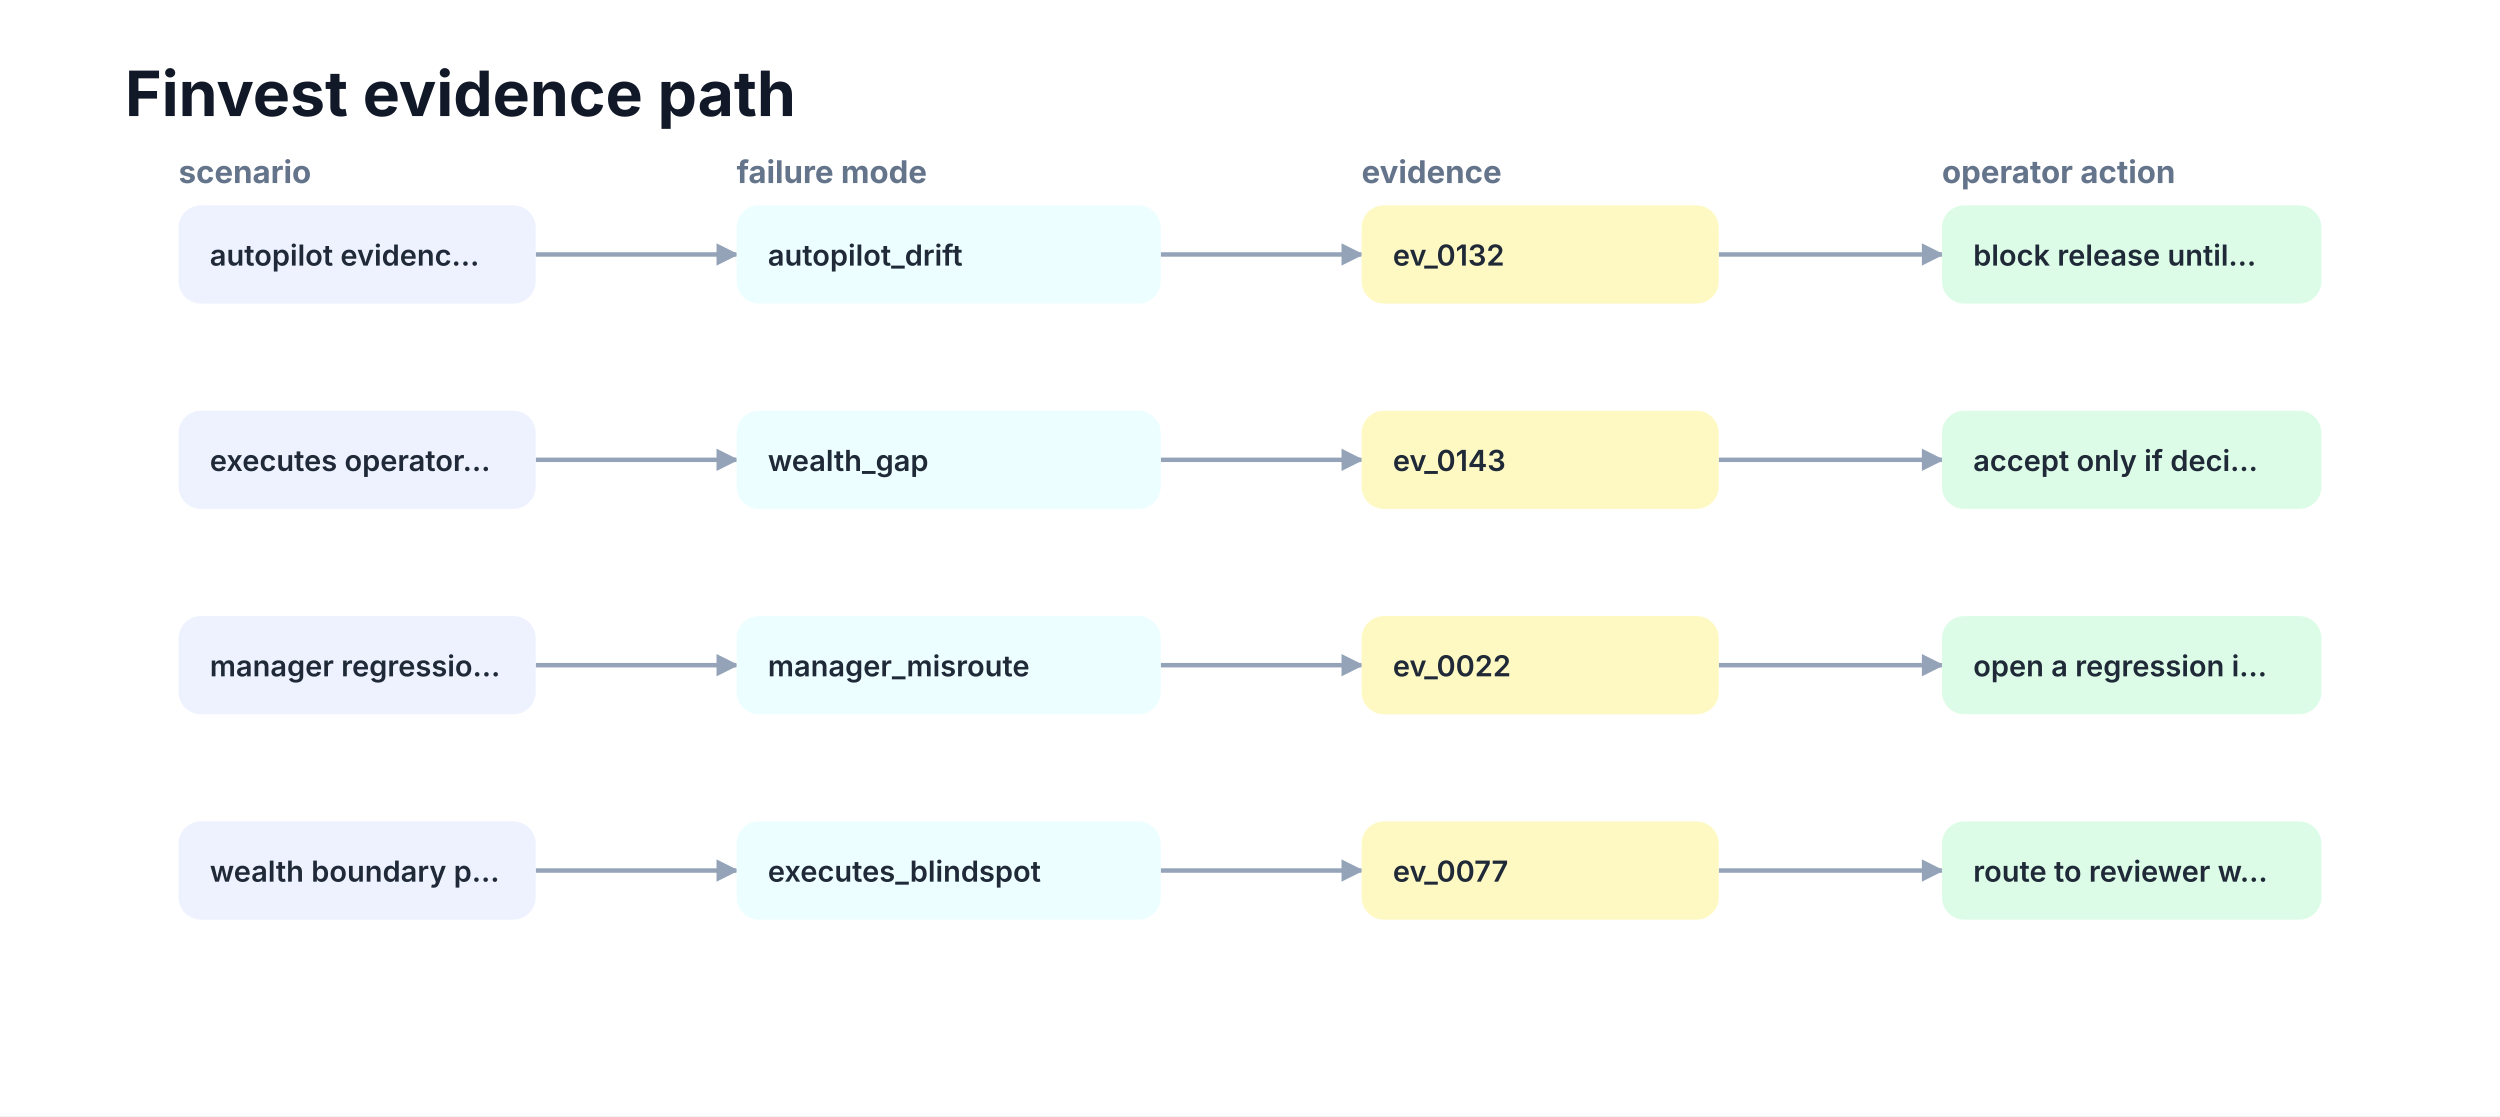
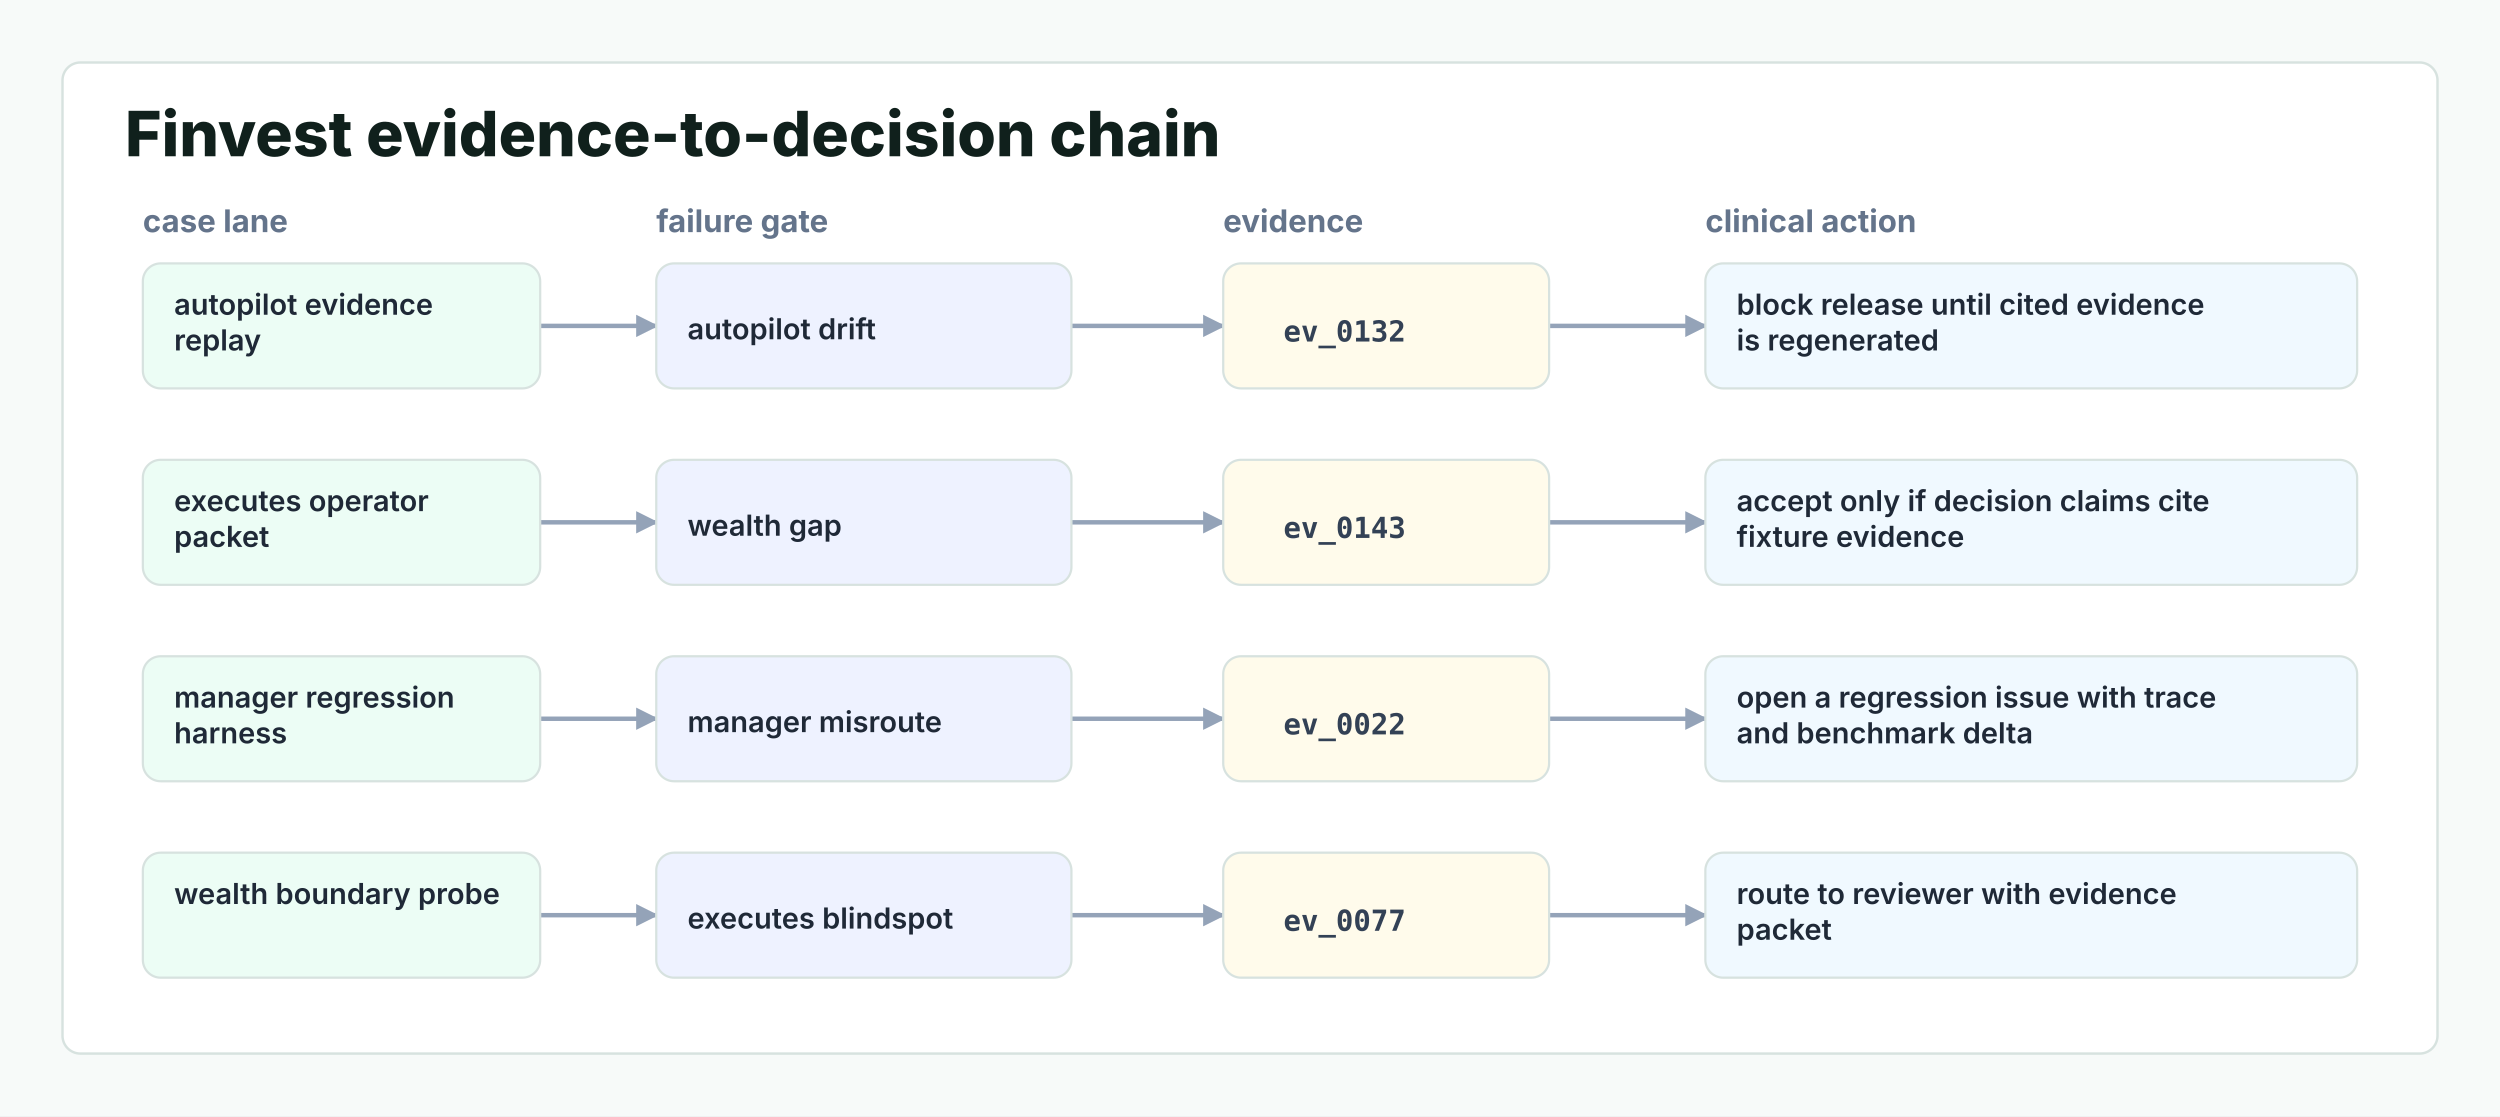
<svg xmlns="http://www.w3.org/2000/svg" width="1120" height="500" viewBox="0 0 1120 500" role="img" aria-label="Finvest evidence map">
  <defs>
    <style>
-       .title { font: 750 28px -apple-system, BlinkMacSystemFont, "Segoe UI", sans-serif; fill:#111827; }
-       .node { font: 600 13px -apple-system, BlinkMacSystemFont, "Segoe UI", sans-serif; fill:#1f2937; }
-       .head { font: 700 14px -apple-system, BlinkMacSystemFont, "Segoe UI", sans-serif; fill:#64748b; }
+       .bg { fill:#f7faf9; }
+       .panel { fill:#ffffff; stroke:#d7e2df; stroke-width:1.1; }
+       .title { font:760 28px -apple-system,BlinkMacSystemFont,"Segoe UI",sans-serif; fill:#10201c; }
+       .node { font:620 13px -apple-system,BlinkMacSystemFont,"Segoe UI",sans-serif; fill:#1f2937; }
+       .head { font:700 14px -apple-system,BlinkMacSystemFont,"Segoe UI",sans-serif; fill:#64748b; }
+       .mono { font:720 13px ui-monospace,SFMono-Regular,Menlo,monospace; fill:#334155; }
      .edge { stroke:#94a3b8; stroke-width:2; fill:none; marker-end:url(#arrow); }
+       .lane { fill:#ecfdf5; stroke:#d7e2df; }
+       .failure { fill:#eef2ff; stroke:#d7e2df; }
+       .evidencebox { fill:#fffbeb; stroke:#d7e2df; }
+       .actionbox { fill:#f0f9ff; stroke:#d7e2df; }
    </style>
    <marker id="arrow" viewBox="0 0 10 10" refX="9" refY="5" markerWidth="5" markerHeight="5" orient="auto-start-reverse">
      <path d="M 0 0 L 10 5 L 0 10 z" fill="#94a3b8" />
    </marker>
  </defs>
-   <rect width="1120" height="500" fill="#ffffff" />
-   <text x="56" y="52" class="title">Finvest evidence path</text>
-   <text x="80" y="82" class="head">scenario</text>
-   <text x="330" y="82" class="head">failure mode</text>
-   <text x="610" y="82" class="head">evidence</text>
-   <text x="870" y="82" class="head">operator action</text>
-   <path d="M240 114 L330 114" class="edge" />
-   <path d="M520 114 L610 114" class="edge" />
-   <path d="M770 114 L870 114" class="edge" />
-   <path d="M240 206 L330 206" class="edge" />
-   <path d="M520 206 L610 206" class="edge" />
-   <path d="M770 206 L870 206" class="edge" />
-   <path d="M240 298 L330 298" class="edge" />
-   <path d="M520 298 L610 298" class="edge" />
-   <path d="M770 298 L870 298" class="edge" />
-   <path d="M240 390 L330 390" class="edge" />
-   <path d="M520 390 L610 390" class="edge" />
-   <path d="M770 390 L870 390" class="edge" />
-   <rect x="80" y="92" width="160" height="44" rx="10" fill="#eef2ff" />
-   <text x="94" y="119" class="node">autopilot evidenc...</text>
-   <rect x="330" y="92" width="190" height="44" rx="10" fill="#ecfeff" />
-   <text x="344" y="119" class="node">autopilot_drift</text>
-   <rect x="610" y="92" width="160" height="44" rx="10" fill="#fef9c3" />
-   <text x="624" y="119" class="node">ev_0132</text>
-   <rect x="870" y="92" width="170" height="44" rx="10" fill="#dcfce7" />
-   <text x="884" y="119" class="node">block release until...</text>
-   <rect x="80" y="184" width="160" height="44" rx="10" fill="#eef2ff" />
-   <text x="94" y="211" class="node">executes operator...</text>
-   <rect x="330" y="184" width="190" height="44" rx="10" fill="#ecfeff" />
-   <text x="344" y="211" class="node">wealth_gap</text>
-   <rect x="610" y="184" width="160" height="44" rx="10" fill="#fef9c3" />
-   <text x="624" y="211" class="node">ev_0143</text>
-   <rect x="870" y="184" width="170" height="44" rx="10" fill="#dcfce7" />
-   <text x="884" y="211" class="node">accept only if deci...</text>
-   <rect x="80" y="276" width="160" height="44" rx="10" fill="#eef2ff" />
-   <text x="94" y="303" class="node">manager regressio...</text>
-   <rect x="330" y="276" width="190" height="44" rx="10" fill="#ecfeff" />
-   <text x="344" y="303" class="node">manager_misroute</text>
-   <rect x="610" y="276" width="160" height="44" rx="10" fill="#fef9c3" />
-   <text x="624" y="303" class="node">ev_0022</text>
-   <rect x="870" y="276" width="170" height="44" rx="10" fill="#dcfce7" />
-   <text x="884" y="303" class="node">open a regression i...</text>
-   <rect x="80" y="368" width="160" height="44" rx="10" fill="#eef2ff" />
-   <text x="94" y="395" class="node">wealth boundary p...</text>
-   <rect x="330" y="368" width="190" height="44" rx="10" fill="#ecfeff" />
-   <text x="344" y="395" class="node">executes_blindspot</text>
-   <rect x="610" y="368" width="160" height="44" rx="10" fill="#fef9c3" />
-   <text x="624" y="395" class="node">ev_0077</text>
-   <rect x="870" y="368" width="170" height="44" rx="10" fill="#dcfce7" />
-   <text x="884" y="395" class="node">route to reviewer w...</text>
+   <rect class="bg" width="1120" height="500" />
+   <rect class="panel" x="28" y="28" width="1064" height="444" rx="8" />
+   <text x="56" y="70" class="title">Finvest evidence-to-decision chain</text>
+   <text x="64" y="104" class="head">case lane</text>
+   <text x="294" y="104" class="head">failure gate</text>
+   <text x="548" y="104" class="head">evidence</text>
+   <text x="764" y="104" class="head">clinical action</text>
+   <path d="M242 146 L294 146" class="edge" />
+   <path d="M480 146 L548 146" class="edge" />
+   <path d="M694 146 L764 146" class="edge" />
+   <path d="M242 234 L294 234" class="edge" />
+   <path d="M480 234 L548 234" class="edge" />
+   <path d="M694 234 L764 234" class="edge" />
+   <path d="M242 322 L294 322" class="edge" />
+   <path d="M480 322 L548 322" class="edge" />
+   <path d="M694 322 L764 322" class="edge" />
+   <path d="M242 410 L294 410" class="edge" />
+   <path d="M480 410 L548 410" class="edge" />
+   <path d="M694 410 L764 410" class="edge" />
+   <rect class="lane" x="64" y="118" width="178" height="56" rx="8" />
+   <text class="node" x="78" y="141">
+     <tspan x="78" dy="0">autopilot evidence</tspan>
+     <tspan x="78" dy="16">replay</tspan>
+   </text>
+   <rect class="failure" x="294" y="118" width="186" height="56" rx="8" />
+   <text x="308" y="152" class="node">autopilot drift</text>
+   <rect class="evidencebox" x="548" y="118" width="146" height="56" rx="8" />
+   <text x="575" y="153" class="mono">ev_0132</text>
+   <rect class="actionbox" x="764" y="118" width="292" height="56" rx="8" />
+   <text class="node" x="778" y="141">
+     <tspan x="778" dy="0">block release until cited evidence</tspan>
+     <tspan x="778" dy="16">is regenerated</tspan>
+   </text>
+   <rect class="lane" x="64" y="206" width="178" height="56" rx="8" />
+   <text class="node" x="78" y="229">
+     <tspan x="78" dy="0">executes operator</tspan>
+     <tspan x="78" dy="16">packet</tspan>
+   </text>
+   <rect class="failure" x="294" y="206" width="186" height="56" rx="8" />
+   <text x="308" y="240" class="node">wealth gap</text>
+   <rect class="evidencebox" x="548" y="206" width="146" height="56" rx="8" />
+   <text x="575" y="241" class="mono">ev_0143</text>
+   <rect class="actionbox" x="764" y="206" width="292" height="56" rx="8" />
+   <text class="node" x="778" y="229">
+     <tspan x="778" dy="0">accept only if decision claims cite</tspan>
+     <tspan x="778" dy="16">fixture evidence</tspan>
+   </text>
+   <rect class="lane" x="64" y="294" width="178" height="56" rx="8" />
+   <text class="node" x="78" y="317">
+     <tspan x="78" dy="0">manager regression</tspan>
+     <tspan x="78" dy="16">harness</tspan>
+   </text>
+   <rect class="failure" x="294" y="294" width="186" height="56" rx="8" />
+   <text x="308" y="328" class="node">manager misroute</text>
+   <rect class="evidencebox" x="548" y="294" width="146" height="56" rx="8" />
+   <text x="575" y="329" class="mono">ev_0022</text>
+   <rect class="actionbox" x="764" y="294" width="292" height="56" rx="8" />
+   <text class="node" x="778" y="317">
+     <tspan x="778" dy="0">open a regression issue with trace</tspan>
+     <tspan x="778" dy="16">and benchmark delta</tspan>
+   </text>
+   <rect class="lane" x="64" y="382" width="178" height="56" rx="8" />
+   <text class="node" x="78" y="405">
+     <tspan x="78" dy="0">wealth boundary probe</tspan>
+   </text>
+   <rect class="failure" x="294" y="382" width="186" height="56" rx="8" />
+   <text x="308" y="416" class="node">executes blindspot</text>
+   <rect class="evidencebox" x="548" y="382" width="146" height="56" rx="8" />
+   <text x="575" y="417" class="mono">ev_0077</text>
+   <rect class="actionbox" x="764" y="382" width="292" height="56" rx="8" />
+   <text class="node" x="778" y="405">
+     <tspan x="778" dy="0">route to reviewer with evidence</tspan>
+     <tspan x="778" dy="16">packet</tspan>
+   </text>
</svg>
